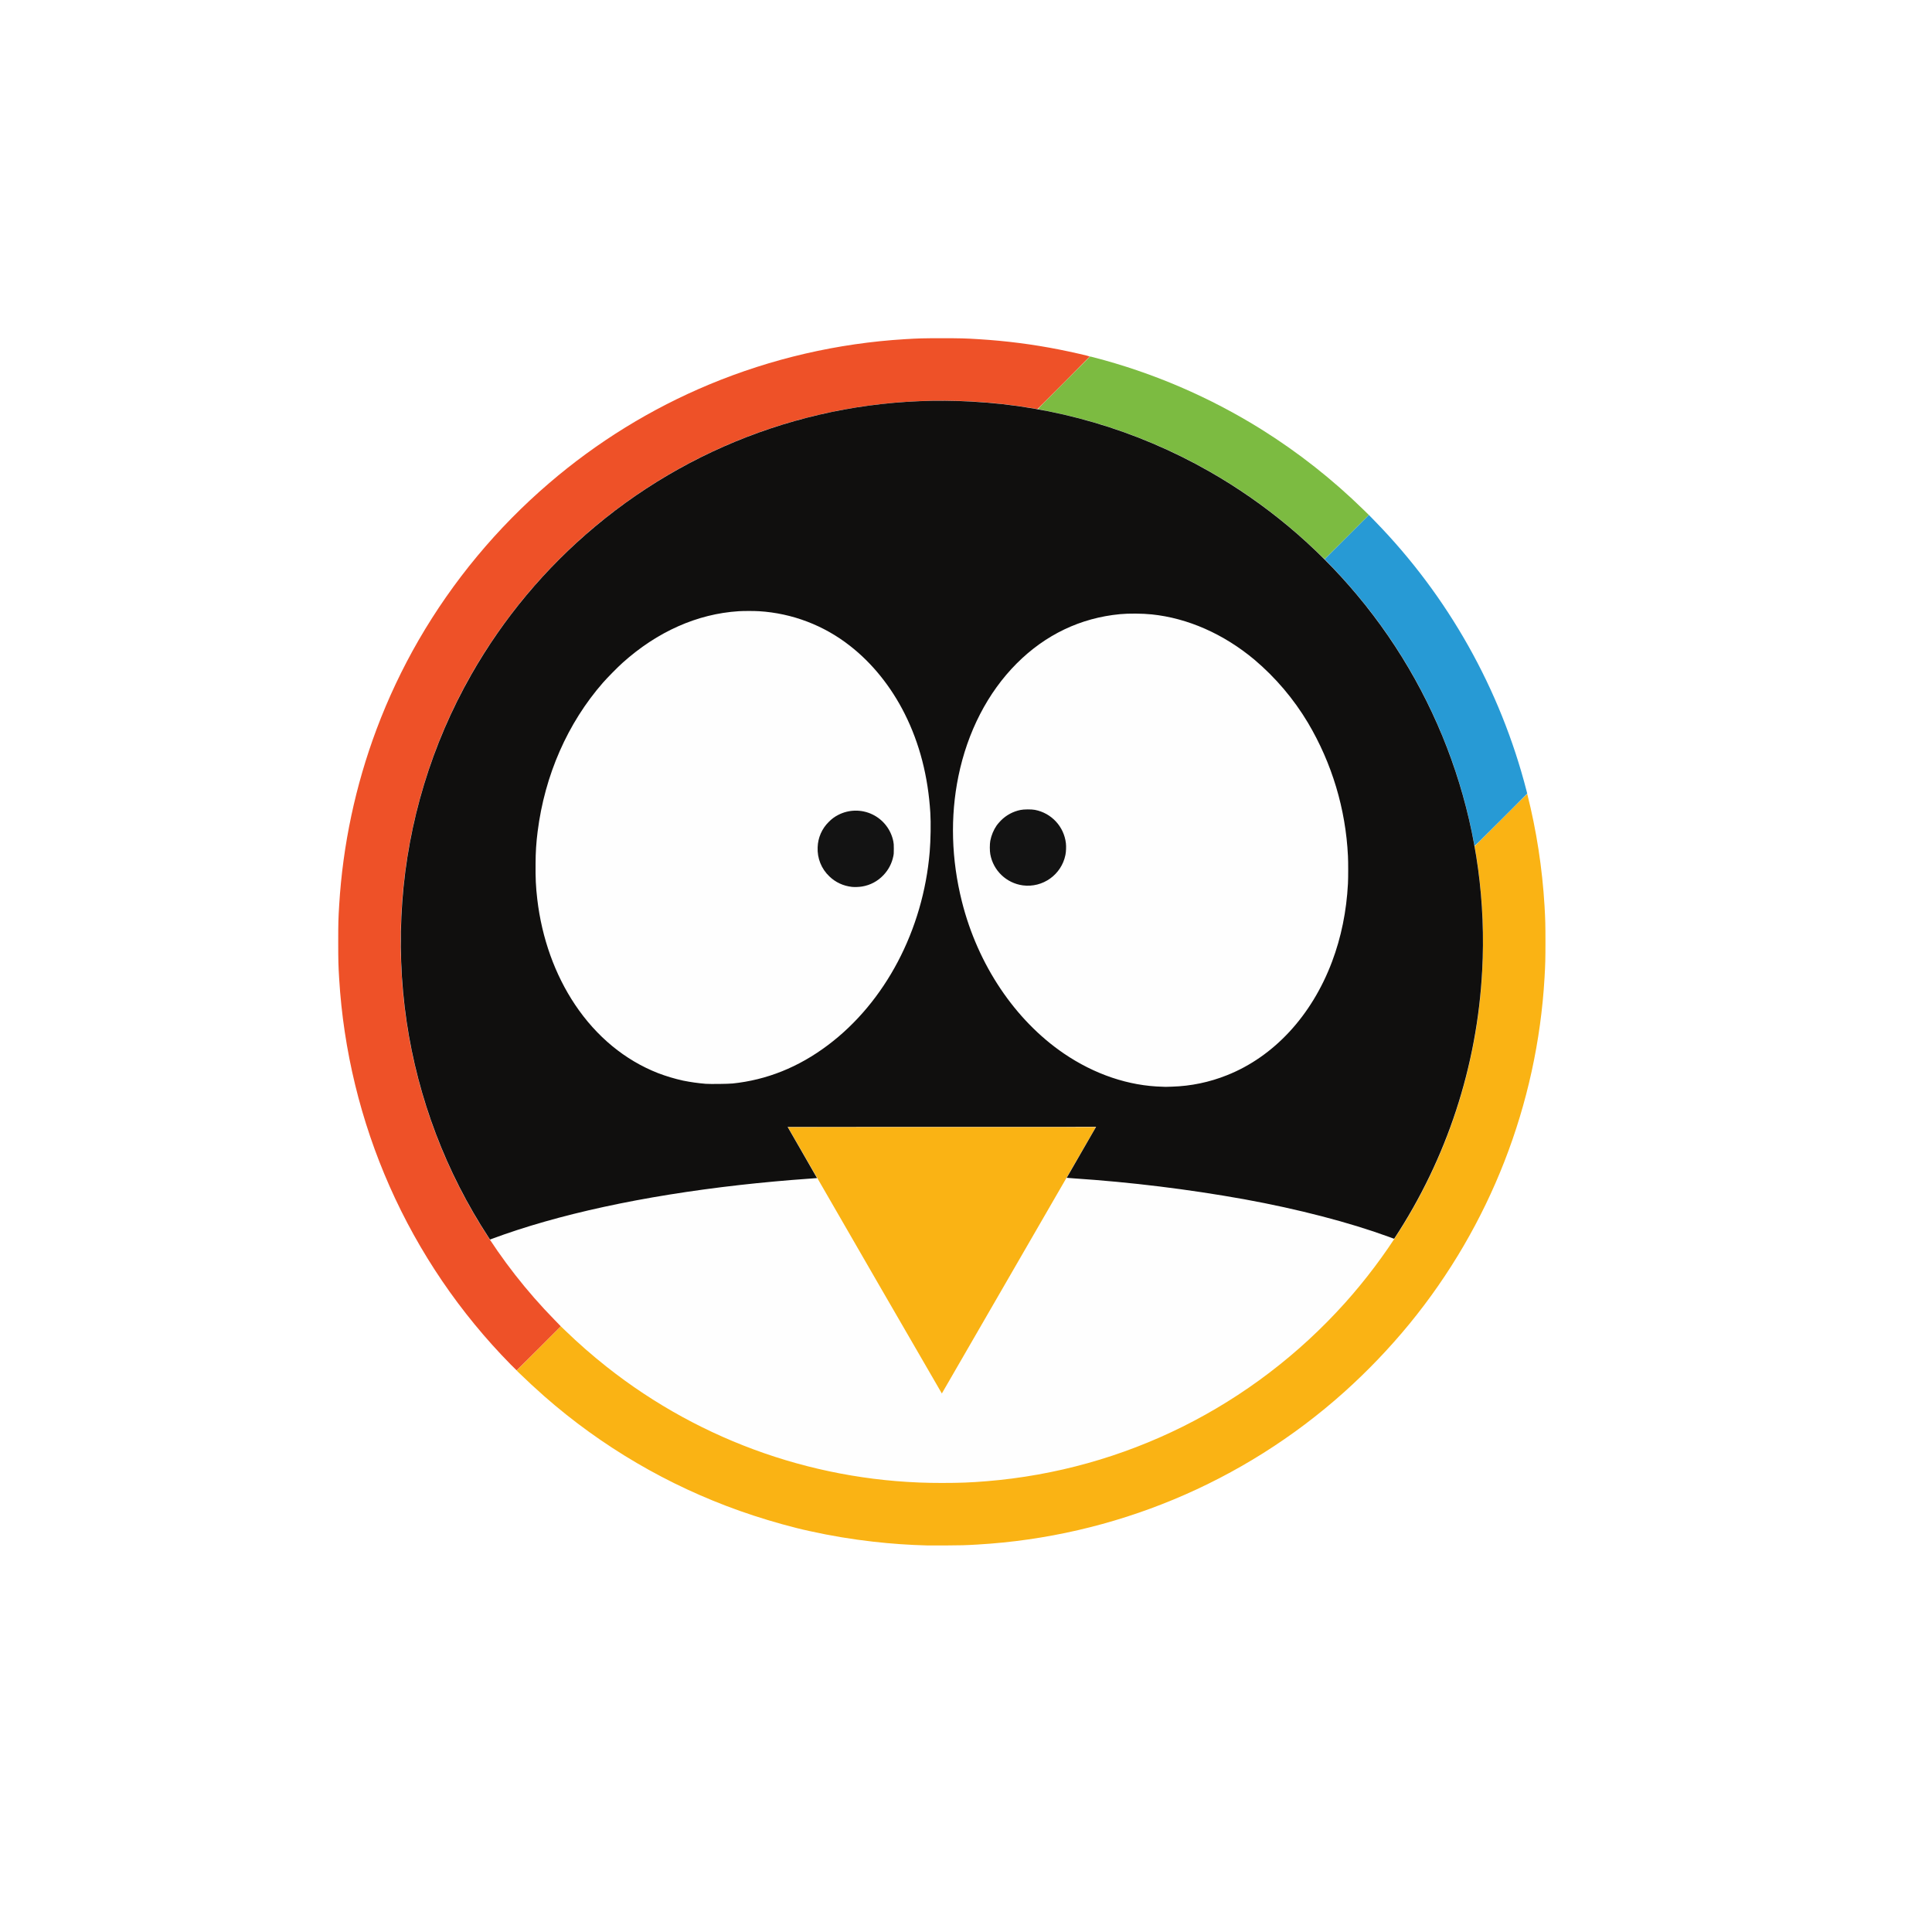
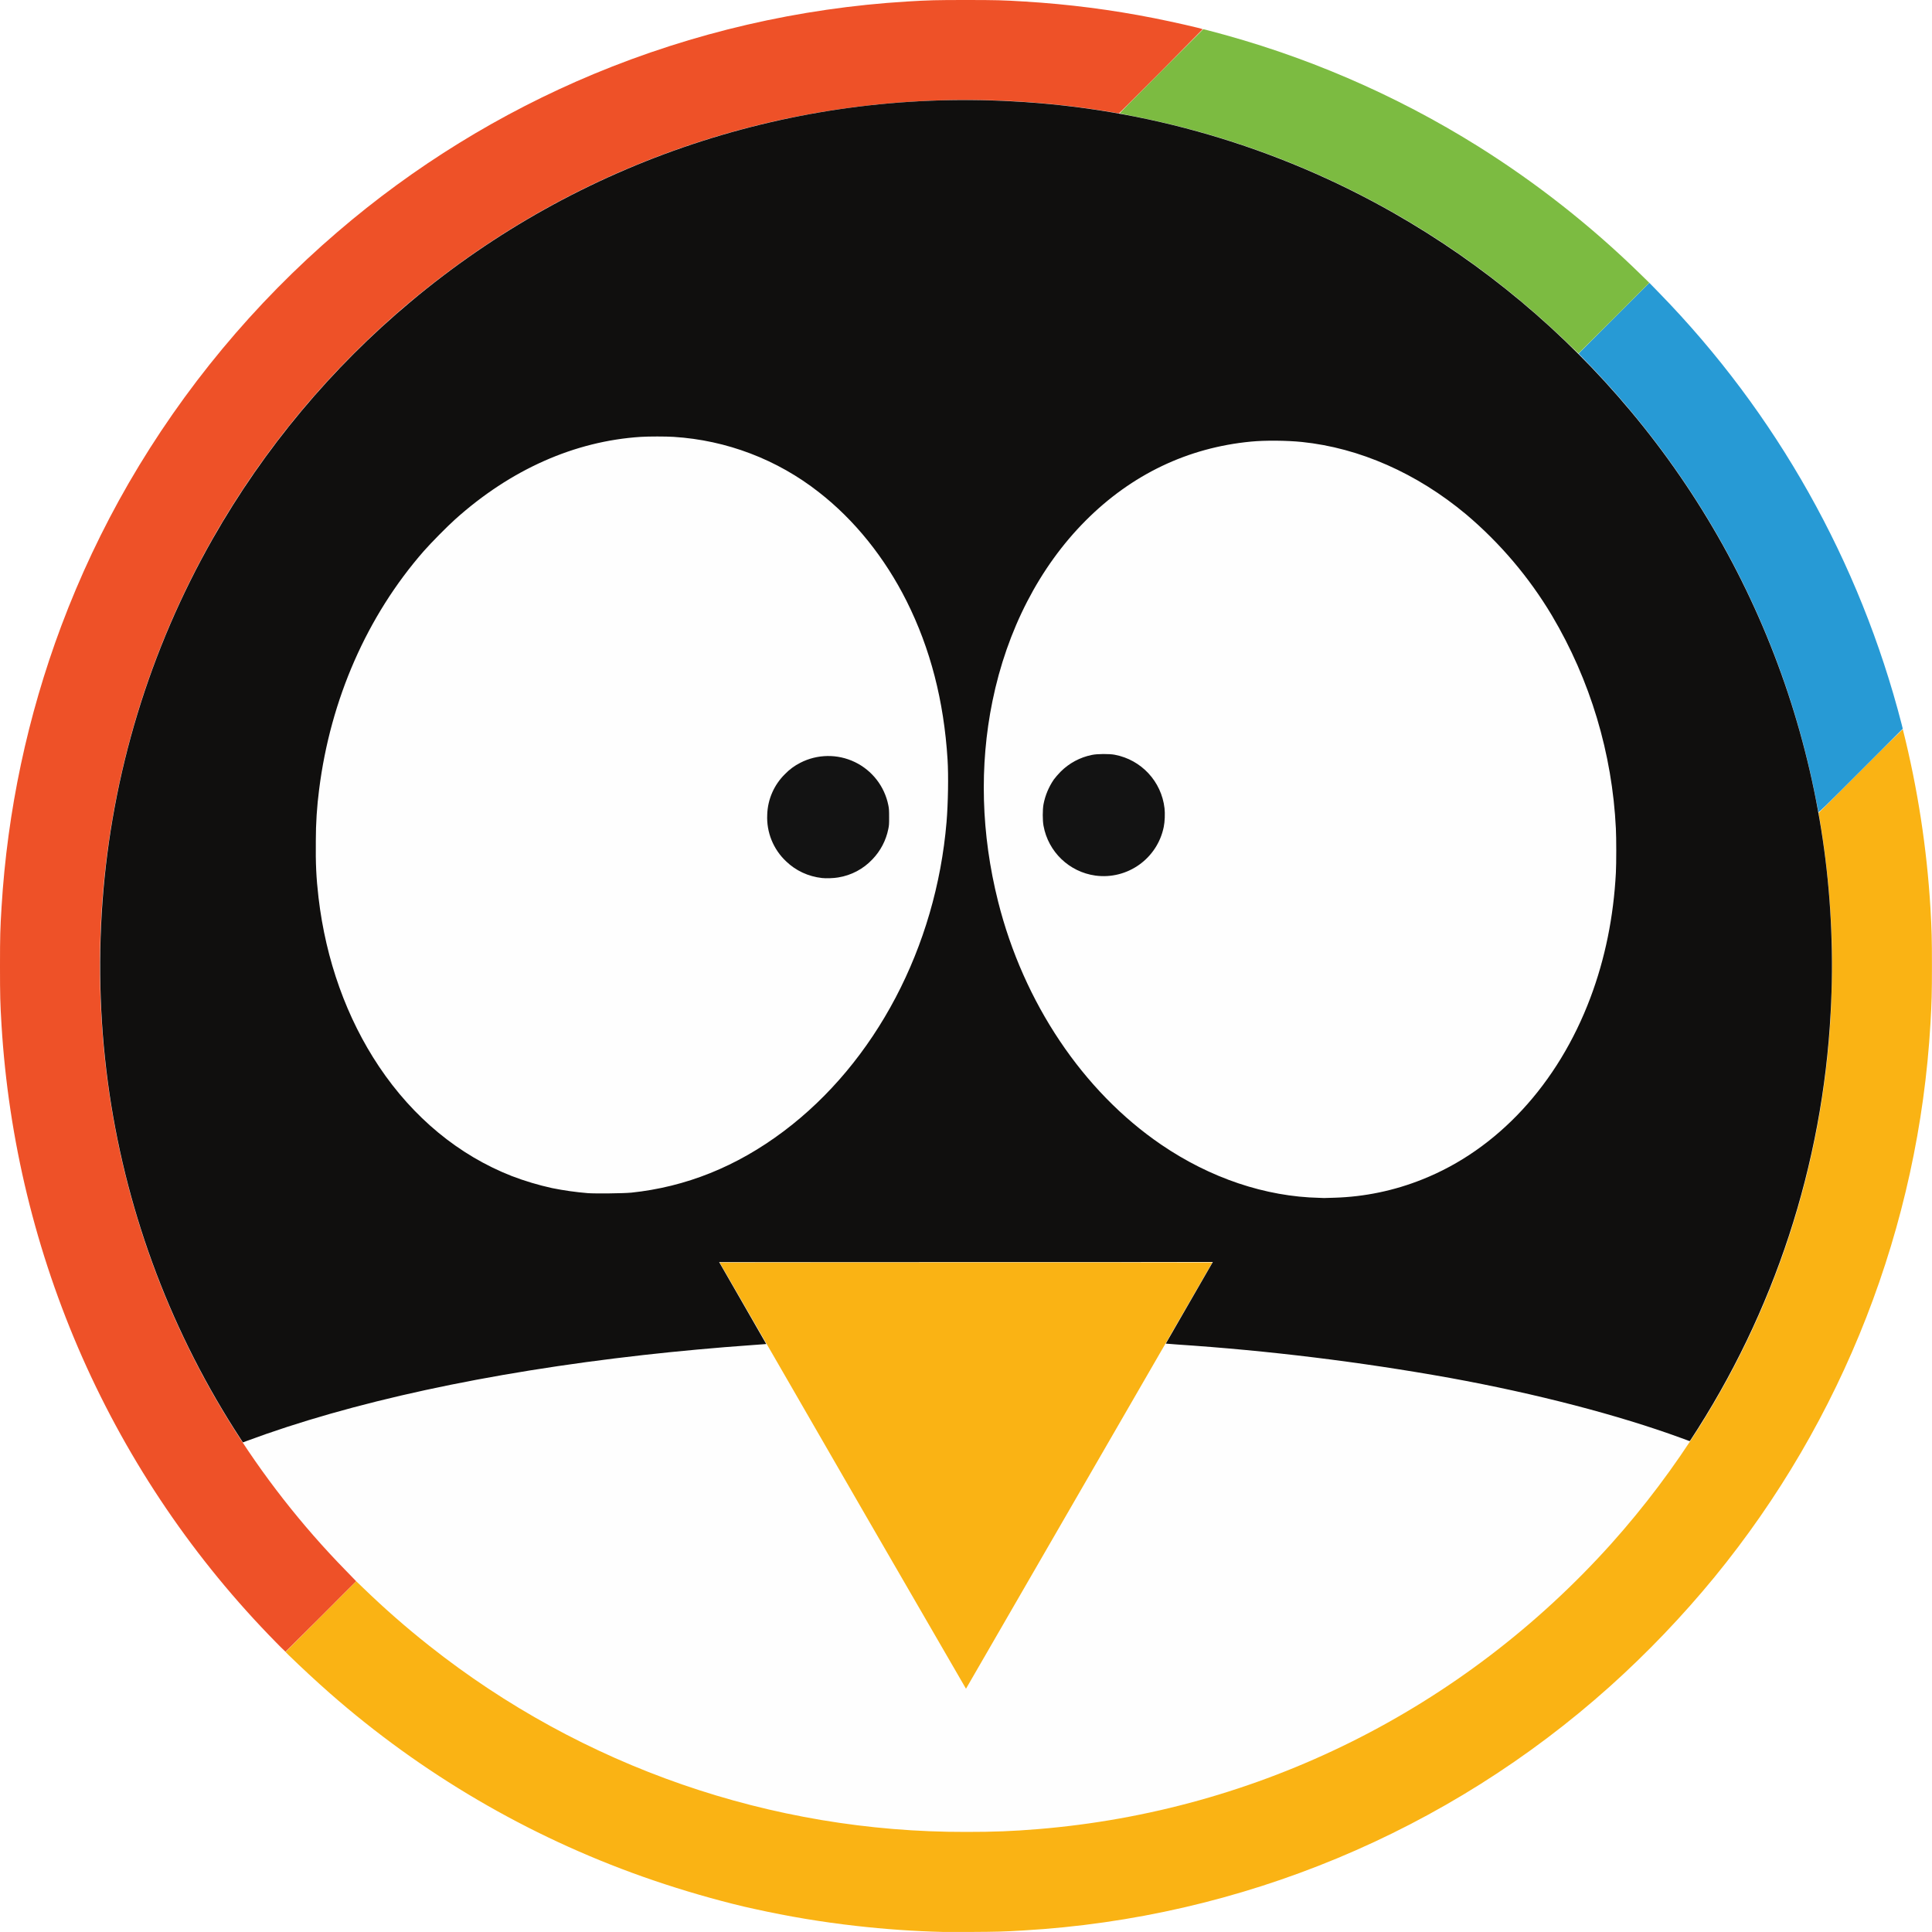
- <svg xmlns="http://www.w3.org/2000/svg" viewBox="-140 -140 800 800">
-   <path fill="#fefefe" d="M243.41 473.96a222.49 222.49 0 01-115.71-36.2 225.3 225.3 0 01-31.56-24.87c-2.44-2.31-7.81-7.7-9.91-9.96a227.4 227.4 0 01-21.71-27.2c-1.33-1.93-1.66-2.49-1.5-2.49.03 0 1.14-.4 2.47-.89 29.3-10.7 68.99-18.74 113.07-22.88a620.6 620.6 0 0119.88-1.57c.02.02 11.63 20.1 25.78 44.62 14.15 24.52 25.75 44.58 25.78 44.58.03 0 11.63-20.06 25.78-44.59a7775.22 7775.22 0 0125.86-44.63c.26-.1 11.07.71 18.56 1.4 44.96 4.09 84.49 11.98 114.86 22.94 1.15.42 2.12.77 2.14.8.07.06-.22.52-1.88 2.96a226.86 226.86 0 01-21.55 26.95 223.48 223.48 0 01-119.68 66.79 227.87 227.87 0 01-33.88 4.12c-1.84.1-15.1.2-16.8.12zm96.19-164.1c-14.07-.72-28.06-5.83-40.72-14.87-10.35-7.4-19.6-17.43-26.78-29.07-12.88-20.87-19-46.38-17.07-71.1 2.31-29.37 16.04-55.03 36.97-69.1a67.33 67.33 0 0131.54-11.32c2.13-.22 8.2-.3 10.52-.15 16.01 1.04 31.53 7.51 45.19 18.86a100.7 100.7 0 0112.35 12.3 112.3 112.3 0 0118.98 32.71c7.25 19.35 9.42 40.66 6.16 60.4-2.96 17.93-10.31 34.2-21.09 46.69a71.63 71.63 0 01-29.25 20.58 67.8 67.8 0 01-26.8 4.06zm-52.82-83.1a15.91 15.91 0 0013.7-21.48 16.42 16.42 0 00-7.94-8.65 15.87 15.87 0 00-16.27 1.5c-.97.71-2.41 2.12-3.19 3.1a15.85 15.85 0 00-1.73 16.6 16.8 16.8 0 005.82 6.52c2.03 1.3 4.72 2.2 7.16 2.4.53.04 1.02.08 1.08.1l1.37-.1zm-133.14 82.03a67.66 67.66 0 01-23.17-5.34 86.12 86.12 0 01-8.1-4.13 75.13 75.13 0 01-21.52-19.58c-9.98-13.3-16.35-29.95-18.37-48-.8-7.15-.9-15.08-.3-22.46 1.96-23.62 11-46.49 25.26-63.84a106.49 106.49 0 0114.15-14.15c11.62-9.42 25.15-15.59 38.42-17.5a70.16 70.16 0 0117.53-.35c17.88 1.98 33.91 10.83 46.16 25.5 11.75 14.05 19.26 33.02 21.12 53.31.37 4.12.44 5.69.44 10.63 0 4.93-.06 6.47-.44 10.65-1.97 21.83-9.84 42.63-22.54 59.57a98.92 98.92 0 01-19.4 19.54c-8.98 6.75-18.77 11.53-28.75 14.04a68.27 68.27 0 01-11.77 1.96c-2.26.18-6.63.26-8.72.15zm63.83-81.73a15.93 15.93 0 0012.4-18.92 15.93 15.93 0 00-15.47-12.53 15.94 15.94 0 00-14.26 8.83 15.83 15.83 0 002.3 17.5 16.14 16.14 0 0010.16 5.34c.19.03 1.15.03 2.15.01a13.4 13.4 0 002.72-.23z" />
-   <path fill="#fab314" d="M244.04 499.94a254.8 254.8 0 01-22.46-1.56 249.71 249.71 0 01-26.27-4.38c-1.45-.3-4.13-.93-5.56-1.3a265.93 265.93 0 01-23.44-7.08 248.5 248.5 0 01-80.86-47.4 306.47 306.47 0 01-10.77-9.97l-.75-.76 9.14-9.16 9.14-9.15 1.85 1.78a226.88 226.88 0 0017.12 14.98A222.9 222.9 0 00250 474.06c7.27 0 11.95-.18 18.55-.72 57.09-4.67 109.91-30.96 148.44-73.88a226.82 226.82 0 0023.07-30.66 222.6 222.6 0 0033.62-105.03c.4-6.56.52-16.77.26-22.51a230.94 230.94 0 00-2.99-28.9l-.34-1.96 10.86-10.86a611.18 611.18 0 0110.93-10.8 251.08 251.08 0 017.16 46.4c.32 5.54.38 7.87.38 14.86 0 7-.06 9.32-.38 14.84a248.94 248.94 0 01-55.9 143.3 258.2 258.2 0 01-27.02 28.25 249.08 249.08 0 01-151.85 63.17c-4.98.3-7.01.35-13.33.38-3.51.02-6.85.02-7.42 0zm-19.98-107.73l-31.83-55.15-5.97-10.35 31.87-.03h63.74l31.87.03-5.97 10.35L250 437.01l-25.94-44.8z" />
-   <path fill="#279ad5" d="M470.57 210.15l-.65-3.31a223.03 223.03 0 00-43.53-95.06 230.34 230.34 0 00-16.3-18.6l-1.58-1.64 9.16-9.16 9.15-9.15 2.6 2.67a248.53 248.53 0 0162.67 111.5l.3 1.21-10.88 10.89c-9.64 9.64-10.9 10.86-10.94 10.65z" />
-   <path fill="#7cbb41" d="M406.98 90.08a237.41 237.41 0 00-11.18-10.24 223.68 223.68 0 00-56.35-35.36 221.94 221.94 0 00-46.33-14.4l-3.3-.67c-.14-.05 2.2-2.44 10.7-10.93L311.39 7.6l1.21.3a249.24 249.24 0 0170 30.07 250.34 250.34 0 0142 33.1l2.2 2.15-9.12 9.14c-5.03 5.02-9.16 9.13-9.18 9.13-.03 0-.71-.64-1.52-1.42z" />
-   <path fill="#ee5128" d="M71.48 425.02a248.58 248.58 0 01-50.14-73.76 250.05 250.05 0 01-20.9-86.03C.1 259.6.05 257.73.05 250s.05-9.6.4-15.23A250.66 250.66 0 0115.91 162a248.74 248.74 0 0117.43-36.92 251.68 251.68 0 0154-64.98 248.5 248.5 0 0166.3-40.88A250.45 250.45 0 01234.78.44C240.4.1 242.27.05 250 .05s9.6.05 15.23.4c11.32.69 22.4 2.11 33.45 4.3 4.77.94 12.37 2.67 12.57 2.86l-10.79 10.92-10.86 10.86-2.63-.44a225.97 225.97 0 00-80.48 1.19 222.84 222.84 0 00-78.56 31.9 225.65 225.65 0 00-65.88 65.89 223.1 223.1 0 00-24.81 51.56 224.46 224.46 0 00-10.77 86.43 223.07 223.07 0 0032.79 101.76 222.08 222.08 0 0030.36 38.84l2.58 2.66-9.11 9.13-9.17 9.13a76.8 76.8 0 01-2.44-2.42z" />
-   <path fill="#131313" d="M212.75 227.24c-3.57-.4-6.79-1.9-9.31-4.33a15.55 15.55 0 01-4.87-12.07 15.35 15.35 0 014.6-10.5 14.57 14.57 0 013.94-2.91 15.84 15.84 0 0122.8 11c.17.84.2 1.3.2 3.04.01 1.77-.02 2.2-.21 3.08a15.79 15.79 0 01-4.1 7.84 15.51 15.51 0 01-8.86 4.7c-1.1.2-3.17.27-4.19.15zm70.75-.63a15.87 15.87 0 01-13.44-12.89c-.26-1.36-.26-4.2 0-5.57a16.95 16.95 0 012.67-6.4c.36-.5 1.14-1.4 1.73-2a15.87 15.87 0 018.1-4.36c1.34-.3 4.61-.32 5.97-.04a15.92 15.92 0 0112.84 13.83c.16 1.35.07 3.55-.2 4.83a15.89 15.89 0 01-17.67 12.6z" />
-   <path fill="#100f0e" d="M62.32 372.38a223 223 0 01-33.94-89.33 227.48 227.48 0 01-1.81-49.65 222.7 222.7 0 0128.58-94.04 225.14 225.14 0 0151.25-61.32A223.29 223.29 0 01262 26.27a222.94 222.94 0 0198.63 28.88 225 225 0 0161.32 51.25A223.3 223.3 0 01473.73 262a223 223 0 01-36.28 110.7l-.2.24-2.13-.78c-16.34-5.98-37.54-11.5-59.89-15.57a641.1 641.1 0 00-70.59-8.65l-2.94-.23 6.08-10.55 6.09-10.57-127.74.03 6.1 10.6 6.09 10.6-3.89.29c-8.63.6-19.2 1.57-27.97 2.56-40.4 4.55-75.57 12.18-102.76 22.3l-.8.3zm283.03-62.42a66.4 66.4 0 0022.73-4.74c19.39-7.7 35.07-24.64 43.48-46.99 3.8-10.1 6-20.91 6.6-32.35.13-2.46.13-8.98 0-11.43a119.34 119.34 0 00-16.57-55.17 104.31 104.31 0 00-22.17-26.13c-12.76-10.66-27.6-17.2-42.5-18.74-3.95-.4-9.53-.45-13.14-.1-16.36 1.55-30.9 8.5-42.82 20.45-11.94 11.98-20.34 28.25-24.11 46.7-3.42 16.7-2.93 34.4 1.45 51.83 6.57 26.17 21.95 49.11 42.19 62.92 12.72 8.67 26.96 13.47 40.92 13.78l1.22.05 2.72-.08zm-182.07-1.3c14.22-1.47 27.39-6.75 39.55-15.9 23.72-17.82 39.42-47.64 42.14-80.02.4-4.8.52-12.03.26-16.16-.94-15.17-4.45-28.72-10.6-41-5.66-11.28-13.5-21.01-22.67-28.15a67.7 67.7 0 00-37.6-14.34c-2-.13-6.49-.13-8.5 0-17.14 1.1-33.71 8.47-48.06 21.36-2.1 1.88-6.2 6.05-8.08 8.18-14.68 16.78-24.15 38.33-27.1 61.72a102.7 102.7 0 00-.85 13.18c-.07 5.96.1 9.63.7 14.8 1.9 16.15 7.28 31.18 15.65 43.69 8.85 13.22 20.67 22.97 34.35 28.33a73 73 0 0010.43 3.12 79.8 79.8 0 009.3 1.31c1.88.14 9.3.06 11.08-.13z" />
+ <svg xmlns="http://www.w3.org/2000/svg" viewBox="-140 -140 499.89 499.905" width="499.89" height="499.905">
+   <path fill="#fefefe" d="M103.36 333.91a222.49 222.49 0 01-115.71-36.2 225.3 225.3 0 01-31.56-24.87c-2.44-2.31-7.81-7.7-9.91-9.96a227.4 227.4 0 01-21.71-27.2c-1.33-1.93-1.66-2.49-1.5-2.49.03 0 1.14-.4 2.47-.89 29.3-10.7 68.99-18.74 113.07-22.88a620.6 620.6 0 0119.88-1.57c.02.02 11.63 20.1 25.78 44.62 14.15 24.52 25.75 44.58 25.78 44.58.03 0 11.63-20.06 25.78-44.59a7775.22 7775.22 0 0125.86-44.63c.26-.1 11.07.71 18.56 1.4 44.96 4.09 84.49 11.98 114.86 22.94 1.15.42 2.12.77 2.14.8.07.06-.22.52-1.88 2.96a226.86 226.86 0 01-21.55 26.95 223.48 223.48 0 01-119.68 66.79 227.87 227.87 0 01-33.88 4.12c-1.84.1-15.1.2-16.8.12zm96.19-164.1c-14.07-.72-28.06-5.83-40.72-14.87-10.35-7.4-19.6-17.43-26.78-29.07-12.88-20.87-19-46.38-17.07-71.1 2.31-29.37 16.04-55.03 36.97-69.1a67.33 67.33 0 0131.54-11.32c2.13-.22 8.2-.3 10.52-.15 16.01 1.04 31.53 7.51 45.19 18.86a100.7 100.7 0 0112.35 12.3 112.3 112.3 0 0118.98 32.71c7.25 19.35 9.42 40.66 6.16 60.4-2.96 17.93-10.31 34.2-21.09 46.69a71.63 71.63 0 01-29.25 20.58 67.8 67.8 0 01-26.8 4.06zm-52.82-83.1a15.91 15.91 0 0013.7-21.48 16.42 16.42 0 00-7.94-8.65 15.87 15.87 0 00-16.27 1.5c-.97.71-2.41 2.12-3.19 3.1a15.85 15.85 0 00-1.73 16.6 16.8 16.8 0 005.82 6.52c2.03 1.3 4.72 2.2 7.16 2.4.53.04 1.02.08 1.08.1l1.37-.1zM13.59 168.74a67.66 67.66 0 01-23.17-5.34 86.12 86.12 0 01-8.1-4.13 75.13 75.13 0 01-21.52-19.58c-9.98-13.3-16.35-29.95-18.37-48-.8-7.15-.9-15.08-.3-22.46 1.96-23.62 11-46.49 25.26-63.84A106.49 106.49 0 01-18.46-8.76c11.62-9.42 25.15-15.59 38.42-17.5a70.16 70.16 0 0117.53-.35c17.88 1.98 33.91 10.83 46.16 25.5 11.75 14.05 19.26 33.02 21.12 53.31.37 4.12.44 5.69.44 10.63 0 4.93-.06 6.47-.44 10.65-1.97 21.83-9.84 42.63-22.54 59.57a98.92 98.92 0 01-19.4 19.54c-8.98 6.75-18.77 11.53-28.75 14.04a68.27 68.27 0 01-11.77 1.96c-2.26.18-6.63.26-8.72.15zm63.83-81.73a15.93 15.93 0 0012.4-18.92 15.93 15.93 0 00-15.47-12.53 15.94 15.94 0 00-14.26 8.83 15.83 15.83 0 002.3 17.5 16.14 16.14 0 0010.16 5.34c.19.03 1.15.03 2.15.01a13.4 13.4 0 002.72-.23z" />
+   <path fill="#fab314" d="M103.99 359.89a254.8 254.8 0 01-22.46-1.56 249.71 249.71 0 01-26.27-4.38c-1.45-.3-4.13-.93-5.56-1.3a265.93 265.93 0 01-23.44-7.08 248.5 248.5 0 01-80.86-47.4 306.47 306.47 0 01-10.77-9.97l-.75-.76 9.14-9.16 9.14-9.15 1.85 1.78a226.88 226.88 0 0017.12 14.98 222.9 222.9 0 00138.82 48.12c7.27 0 11.95-.18 18.55-.72 57.09-4.67 109.91-30.96 148.44-73.88a226.82 226.82 0 0023.07-30.66 222.6 222.6 0 0033.62-105.03c.4-6.56.52-16.77.26-22.51a230.94 230.94 0 00-2.99-28.9l-.34-1.96 10.86-10.86a611.18 611.18 0 0110.93-10.8 251.08 251.08 0 017.16 46.4c.32 5.54.38 7.87.38 14.86 0 7-.06 9.32-.38 14.84a248.94 248.94 0 01-55.9 143.3 258.2 258.2 0 01-27.02 28.25 249.08 249.08 0 01-151.85 63.17c-4.98.3-7.01.35-13.33.38-3.51.02-6.85.02-7.42 0zM84.01 252.16l-31.83-55.15-5.97-10.35 31.87-.03h63.74l31.87.03-5.97 10.35-57.77 99.95z" />
+   <path fill="#279ad5" d="M330.52 70.1l-.65-3.31a223.03 223.03 0 00-43.53-95.06 230.34 230.34 0 00-16.3-18.6l-1.58-1.64 9.16-9.16 9.15-9.15 2.6 2.67a248.53 248.53 0 0162.67 111.5l.3 1.21-10.88 10.89c-9.64 9.64-10.9 10.86-10.94 10.65z" />
+   <path fill="#7cbb41" d="M266.93-49.97a237.41 237.41 0 00-11.18-10.24 223.68 223.68 0 00-56.35-35.36 221.94 221.94 0 00-46.33-14.4l-3.3-.67c-.14-.05 2.2-2.44 10.7-10.93l10.87-10.88 1.21.3a249.24 249.24 0 0170 30.07 250.34 250.34 0 0142 33.1l2.2 2.15-9.12 9.14c-5.03 5.02-9.16 9.13-9.18 9.13-.03 0-.71-.64-1.52-1.42z" />
+   <path fill="#ee5128" d="M-68.57 284.97a248.58 248.58 0 01-50.14-73.76 250.05 250.05 0 01-20.9-86.03c-.34-5.63-.39-7.5-.39-15.23s.05-9.6.4-15.23a250.66 250.66 0 0115.46-72.77 248.74 248.74 0 0117.43-36.92 251.68 251.68 0 0154-64.98 248.5 248.5 0 0166.3-40.88 250.45 250.45 0 0181.14-18.78c5.62-.34 7.49-.39 15.22-.39s9.6.05 15.23.4c11.32.69 22.4 2.11 33.45 4.3 4.77.94 12.37 2.67 12.57 2.86l-10.79 10.92-10.86 10.86-2.63-.44a225.97 225.97 0 00-80.48 1.19 222.84 222.84 0 00-78.56 31.9A225.65 225.65 0 00-78-12.12a223.1 223.1 0 00-24.81 51.56 224.46 224.46 0 00-10.77 86.43 223.07 223.07 0 0032.79 101.76 222.08 222.08 0 0030.36 38.84l2.58 2.66-9.11 9.13-9.17 9.13a76.8 76.8 0 01-2.44-2.42z" />
+   <path fill="#131313" d="M72.7 87.19c-3.57-.4-6.79-1.9-9.31-4.33a15.55 15.55 0 01-4.87-12.07 15.35 15.35 0 014.6-10.5 14.57 14.57 0 013.94-2.91 15.84 15.84 0 0122.8 11c.17.84.2 1.3.2 3.04.01 1.77-.02 2.2-.21 3.08a15.79 15.79 0 01-4.1 7.84 15.51 15.51 0 01-8.86 4.7c-1.1.2-3.17.27-4.19.15zm70.75-.63a15.87 15.87 0 01-13.44-12.89c-.26-1.36-.26-4.2 0-5.57a16.95 16.95 0 012.67-6.4c.36-.5 1.14-1.4 1.73-2a15.87 15.87 0 018.1-4.36c1.34-.3 4.61-.32 5.97-.04a15.92 15.92 0 0112.84 13.83c.16 1.35.07 3.55-.2 4.83a15.89 15.89 0 01-17.67 12.6z" />
+   <path fill="#100f0e" d="M-77.73 232.33A223 223 0 01-111.67 143a227.48 227.48 0 01-1.81-49.65A222.7 222.7 0 01-84.9-.69a225.14 225.14 0 0151.25-61.32 223.29 223.29 0 01155.6-51.77 222.94 222.94 0 0198.63 28.88 225 225 0 0161.32 51.25 223.3 223.3 0 0151.78 155.6 223 223 0 01-36.28 110.7l-.2.24-2.13-.78c-16.34-5.98-37.54-11.5-59.89-15.57a641.1 641.1 0 00-70.59-8.65l-2.94-.23 6.08-10.55 6.09-10.57-127.74.03 6.1 10.6 6.09 10.6-3.89.29c-8.63.6-19.2 1.57-27.97 2.56-40.4 4.55-75.57 12.18-102.76 22.3l-.8.3zm283.03-62.42a66.4 66.4 0 0022.73-4.74c19.39-7.7 35.07-24.64 43.48-46.99 3.8-10.1 6-20.91 6.6-32.35.13-2.46.13-8.98 0-11.43a119.34 119.34 0 00-16.57-55.17A104.31 104.31 0 00239.37-6.9c-12.76-10.66-27.6-17.2-42.5-18.74-3.95-.4-9.53-.45-13.14-.1-16.36 1.55-30.9 8.5-42.82 20.45-11.94 11.98-20.34 28.25-24.11 46.7-3.42 16.7-2.93 34.4 1.45 51.83 6.57 26.17 21.95 49.11 42.19 62.92 12.72 8.67 26.96 13.47 40.92 13.78l1.22.05zm-182.07-1.3c14.22-1.47 27.39-6.75 39.55-15.9 23.72-17.82 39.42-47.64 42.14-80.02.4-4.8.52-12.03.26-16.16-.94-15.17-4.45-28.72-10.6-41-5.66-11.28-13.5-21.01-22.67-28.15a67.7 67.7 0 00-37.6-14.34c-2-.13-6.49-.13-8.5 0C8.67-25.86-7.9-18.49-22.25-5.6c-2.1 1.88-6.2 6.05-8.08 8.18-14.68 16.78-24.15 38.33-27.1 61.72a102.7 102.7 0 00-.85 13.18c-.07 5.96.1 9.63.7 14.8 1.9 16.15 7.28 31.18 15.65 43.69 8.85 13.22 20.67 22.97 34.35 28.33a73 73 0 0010.43 3.12 79.8 79.8 0 009.3 1.31c1.88.14 9.3.06 11.08-.13z" />
</svg>
